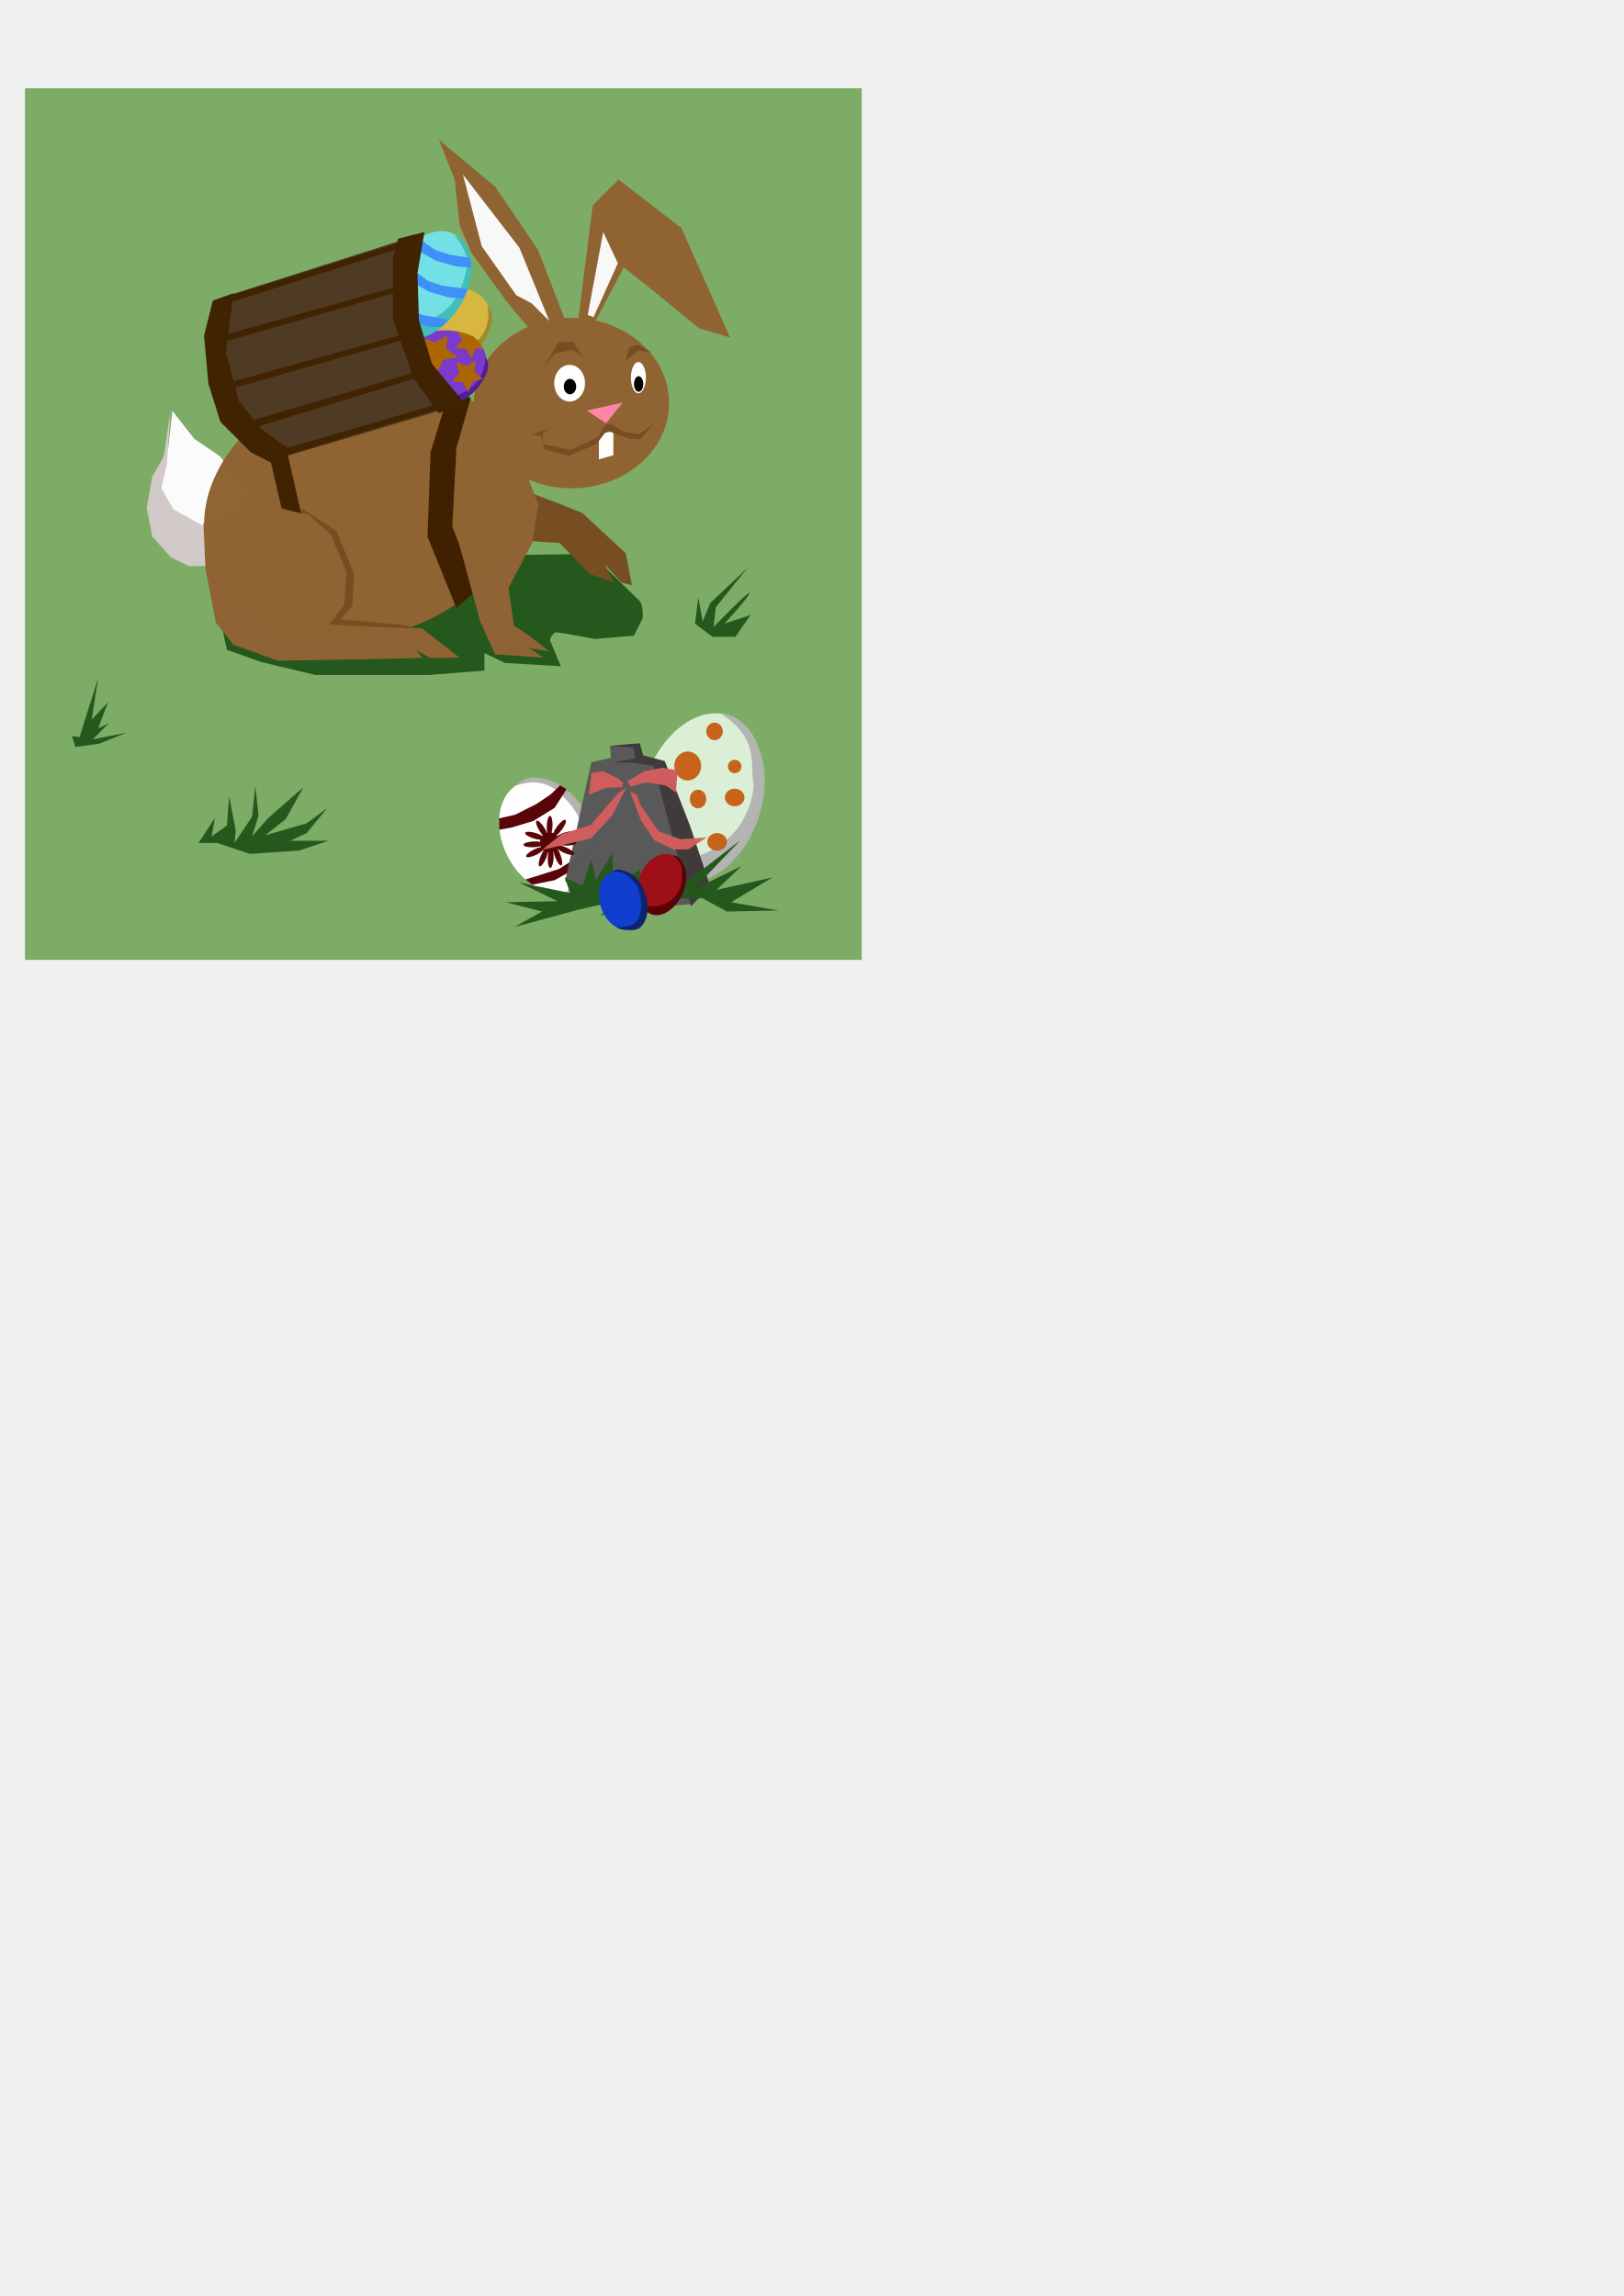
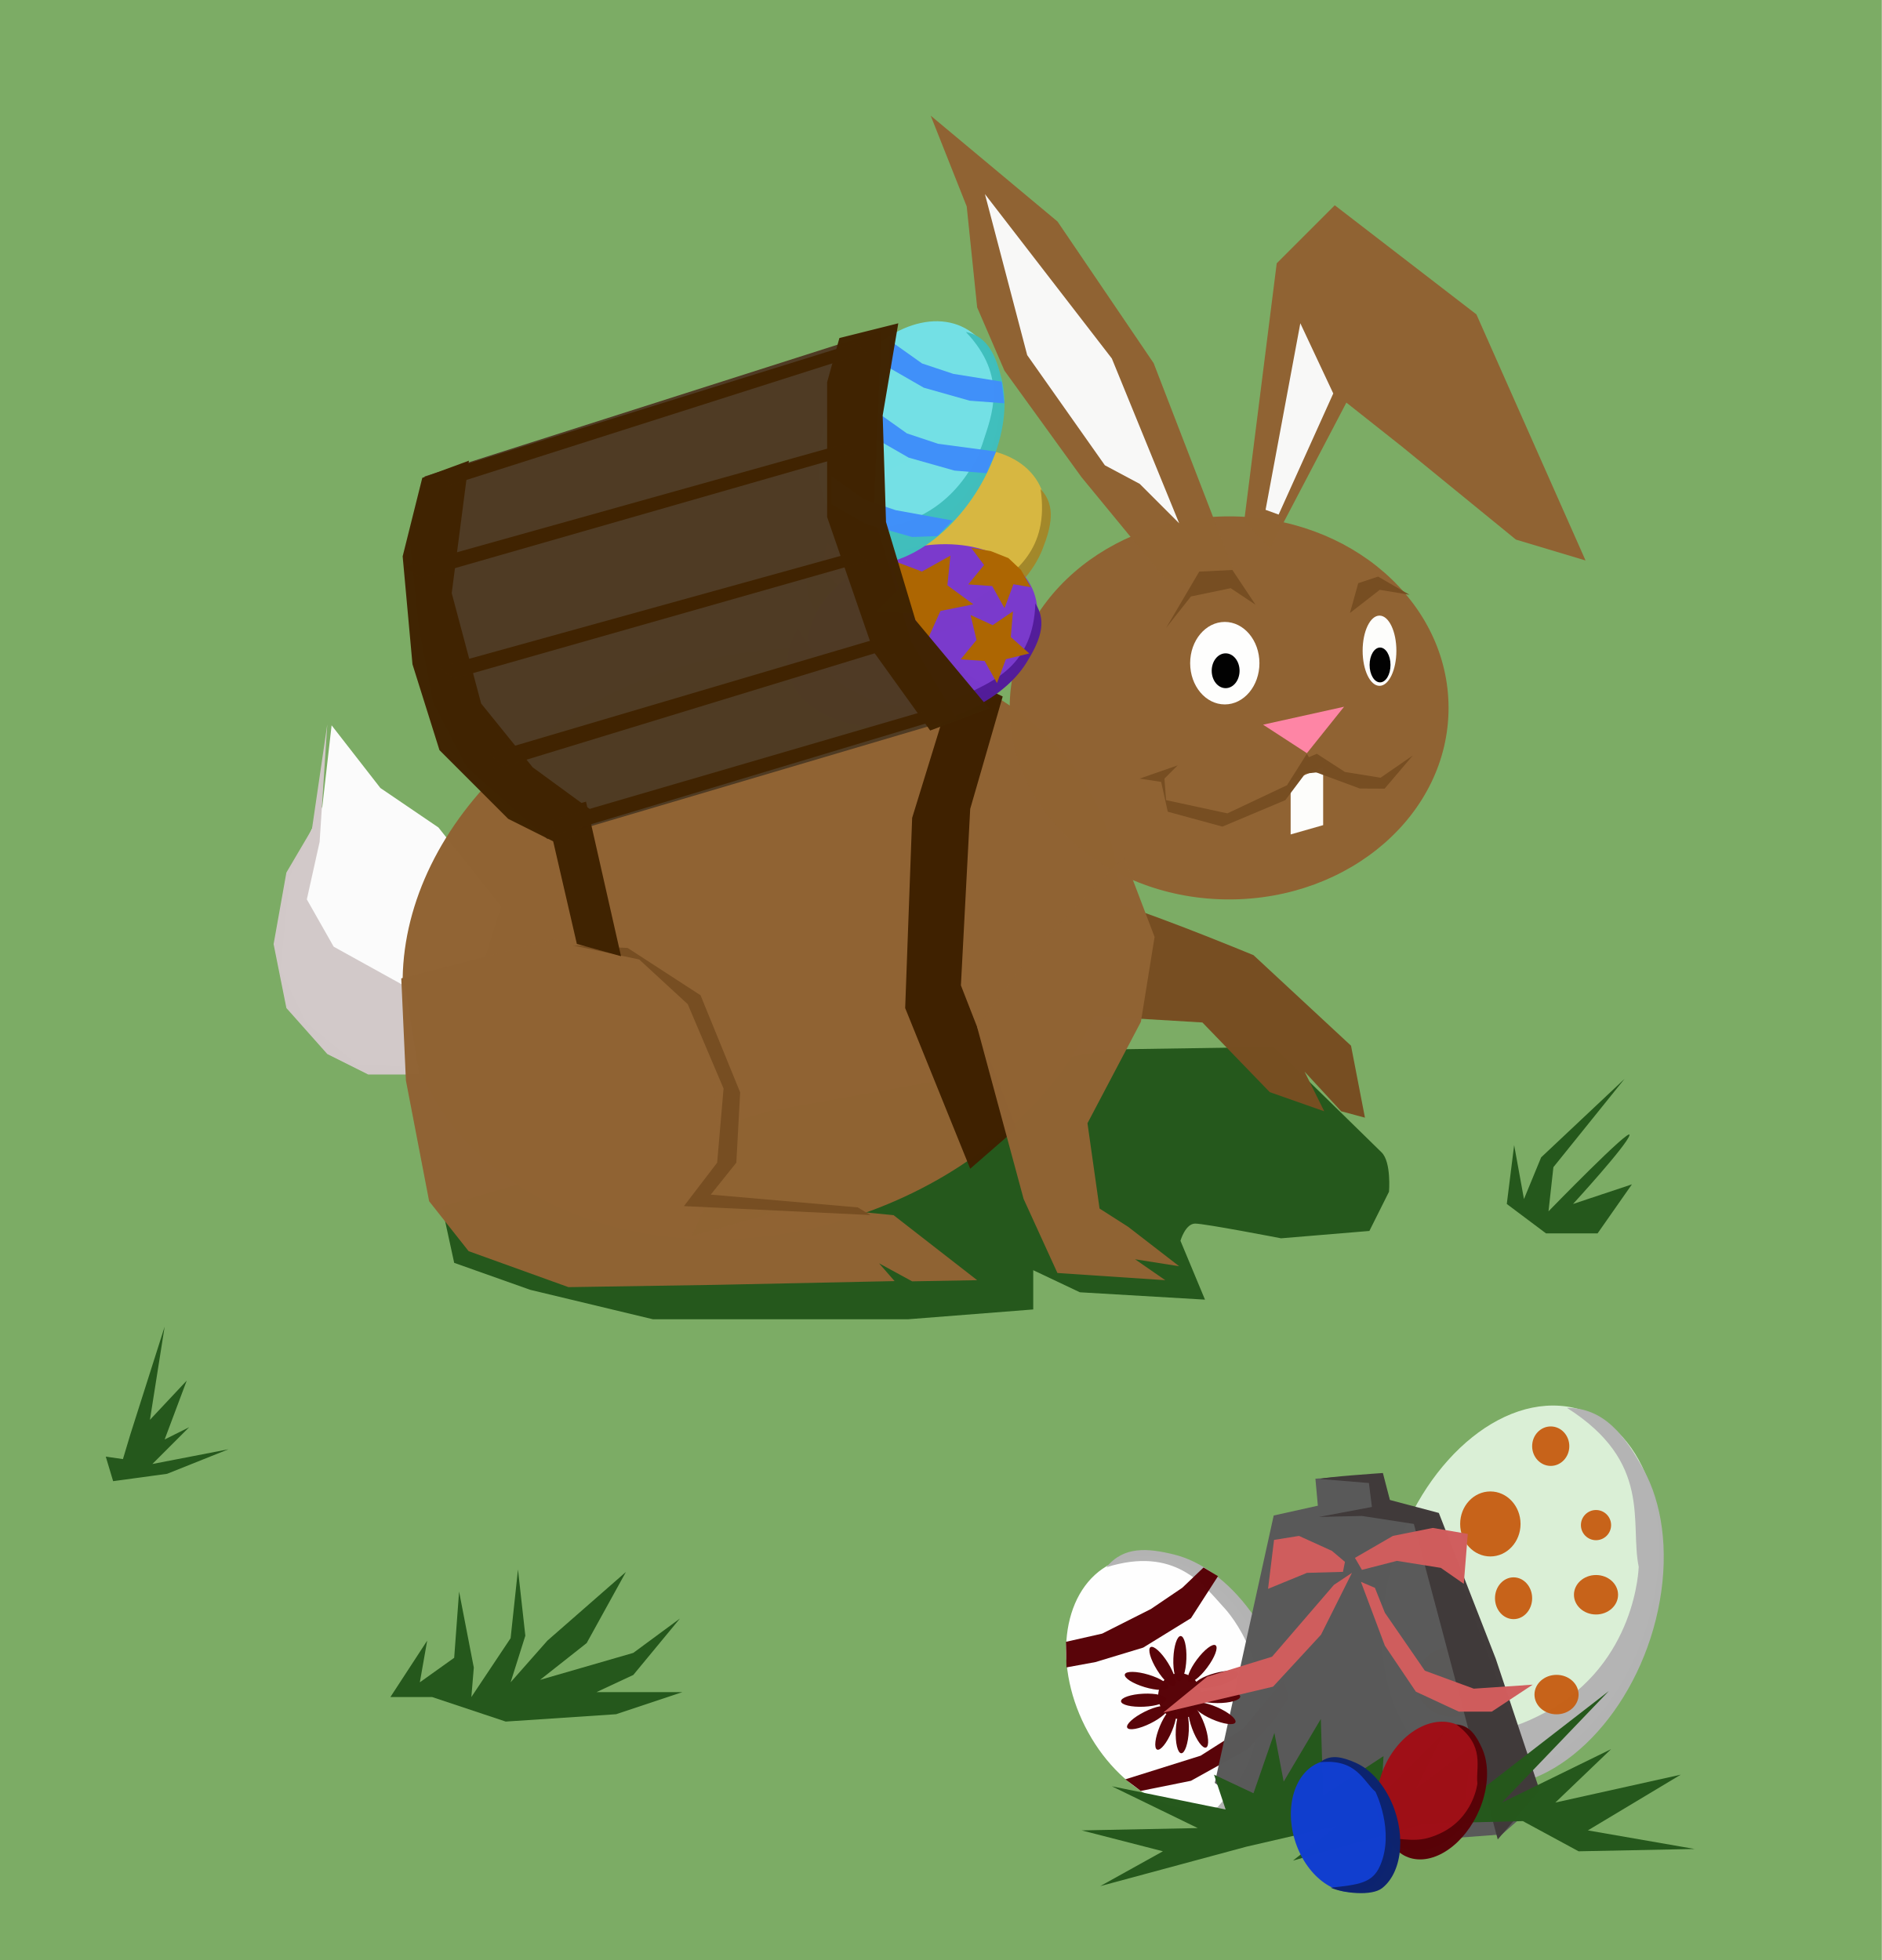
- <svg xmlns="http://www.w3.org/2000/svg" width="210mm" height="297mm" viewBox="0 0 744.094 1052.362" id="svg2" version="1.1">
+ <svg xmlns="http://www.w3.org/2000/svg" width="108.223mm" height="112.746mm" viewBox="0 0 383.467 399.493" id="svg2" version="1.1">
  <defs id="defs4" />
-   <g id="layer1">
+   <g id="layer1" transform="translate(-11.44679,-40.46605)">
    <rect style="opacity:0.99;fill:#7bab64;fill-opacity:1;fill-rule:nonzero;stroke:none;stroke-width:0.1;stroke-linecap:butt;stroke-miterlimit:4;stroke-dasharray:none;stroke-dashoffset:0;stroke-opacity:1" id="rect8068" width="383.467" height="399.493" x="11.447" y="40.466" />
    <ellipse style="opacity:0.99;fill:#d8b741;fill-opacity:1;fill-rule:nonzero;stroke:none;stroke-width:0.1;stroke-linecap:butt;stroke-miterlimit:4;stroke-dasharray:none;stroke-dashoffset:0;stroke-opacity:1" id="path8151-2-7" cx="217.021" cy="-145.518" rx="16.72" ry="23.859" transform="matrix(0.3117151,0.9501756,-0.9228579,0.3851407,0,0)" />
    <path style="opacity:0.99;fill:#24581b;fill-opacity:1;fill-rule:nonzero;stroke:none;stroke-width:0.1;stroke-linecap:butt;stroke-miterlimit:4;stroke-dasharray:none;stroke-dashoffset:0;stroke-opacity:1" d="m 101.5,286.362 2.5,11.5 15.5,5.5 25,6 52,0 25.5,-2 0,-8 9.5,4.5 25.5,1.5 -5,-12 c 0,0 1,-3.5 3,-3.5 2,0 17.5,3 17.5,3 l 18,-1.5 4,-8 c 0,0 0.5,-6 -1.5,-8 -2,-2 -22,-21.5 -22,-21.5 l -33,0.5 -69.5,12.5 z" id="path8196" />
    <path style="opacity:0.99;fill:#fcfcfc;fill-opacity:1;fill-rule:nonzero;stroke:none;stroke-width:0.1;stroke-linecap:butt;stroke-miterlimit:4;stroke-dasharray:none;stroke-dashoffset:0;stroke-opacity:1" d="m 77.131,204.863 -6.625,14.196 -1.893,18.928 5.205,10.884 10.41,8.518 18.928,0.946 10.41,-33.124 -12.776,-16.089 -11.83,-8.044 -9.937,-12.776 z" id="path8080" />
    <path style="opacity:0.99;fill:#774e21;fill-opacity:1;fill-rule:nonzero;stroke:none;stroke-width:0.1;stroke-linecap:butt;stroke-miterlimit:4;stroke-dasharray:none;stroke-dashoffset:0;stroke-opacity:1" d="m 236.599,224.264 c 2.839,-0.473 30.285,10.884 30.285,10.884 l 19.874,18.455 2.839,14.669 -4.85,-1.301 -7.455,-8.074 4.006,8.076 -11.102,-3.906 -13.723,-14.196 -23.66,-1.42 z" id="path8074" />
    <ellipse style="opacity:0.99;fill:#906332;fill-opacity:1;fill-rule:nonzero;stroke:none;stroke-width:0.1;stroke-linecap:butt;stroke-miterlimit:4;stroke-dasharray:none;stroke-dashoffset:0;stroke-opacity:1" id="path8070" cx="56.406" cy="277.986" rx="74.102" ry="58.951" transform="matrix(0.9301643,-0.3671437,0.4104481,0.911884,0,0)" />
    <ellipse style="opacity:0.99;fill:#906332;fill-opacity:1;fill-rule:nonzero;stroke:none;stroke-width:0.1;stroke-linecap:butt;stroke-miterlimit:4;stroke-dasharray:none;stroke-dashoffset:0;stroke-opacity:1" id="path8072" cx="261.916" cy="184.752" rx="44.717" ry="39.039" />
    <path style="opacity:0.99;fill:#a28829;fill-opacity:1;fill-rule:nonzero;stroke:none;stroke-width:0.1;stroke-linecap:butt;stroke-miterlimit:4;stroke-dasharray:none;stroke-dashoffset:0;stroke-opacity:1" d="m 212.032,165.33 c -5.965,3.659 -12.67,5.607 -18.688,5.801 -6.018,0.193 -11.349,-1.369 -14.568,-4.733 -3.218,-3.364 -3.714,-7.892 -1.914,-12.494 5.477,6.407 7.586,8.853 14.051,10.849 12.768,3.941 22.709,-4.285 22.709,-4.285 4.245,-3.247 11.779,-7.841 9.865,-20.335 3.218,3.364 2.206,7.659 0.405,12.261 -1.8,4.602 -5.896,9.278 -11.861,12.936 z" id="path8117-6-5-0-5" />
    <path style="opacity:0.99;fill:#906332;fill-opacity:1;fill-rule:nonzero;stroke:none;stroke-width:0.1;stroke-linecap:butt;stroke-miterlimit:4;stroke-dasharray:none;stroke-dashoffset:0;stroke-opacity:1" d="m 264.991,162.275 -18.455,-47.793 -19.59,-28.867 -25.841,-21.574 7.339,18.5 2.129,20.584 5.555,12.876 15.713,21.732 17.061,20.756 z" id="path8076" />
    <path style="opacity:0.99;fill:#906332;fill-opacity:1;fill-rule:nonzero;stroke:none;stroke-width:0.1;stroke-linecap:butt;stroke-miterlimit:4;stroke-dasharray:none;stroke-dashoffset:0;stroke-opacity:1" d="m 264.991,146.66 6.625,-52.525 11.83,-11.83 28.865,22.24 22.24,50.159 -14.196,-4.259 -23.187,-18.928 -11.357,-8.991 -15.616,29.812 z" id="path8078" />
    <path style="opacity:0.99;fill:#ff85a6;fill-opacity:1;fill-rule:nonzero;stroke:none;stroke-width:0.1;stroke-linecap:butt;stroke-miterlimit:4;stroke-dasharray:none;stroke-dashoffset:0;stroke-opacity:1" d="m 285.339,184.516 -7.571,9.464 -8.93,-5.809 z" id="path8082" />
    <ellipse style="opacity:0.99;fill:#ffffff;fill-opacity:1;fill-rule:nonzero;stroke:none;stroke-width:0.1;stroke-linecap:butt;stroke-miterlimit:4;stroke-dasharray:none;stroke-dashoffset:0;stroke-opacity:1" id="path8084" ry="8.407" rx="7.058" cy="175.636" cx="261.035" />
    <ellipse style="opacity:0.99;fill:#fefefd;fill-opacity:1;fill-rule:nonzero;stroke:none;stroke-width:0.1;stroke-linecap:butt;stroke-miterlimit:4;stroke-dasharray:none;stroke-dashoffset:0;stroke-opacity:1" id="path8086" cx="292.563" cy="173.099" rx="3.438" ry="7.158" />
    <path style="opacity:0.99;fill:#fefefd;fill-opacity:1;fill-rule:nonzero;stroke:none;stroke-width:0.1;stroke-linecap:butt;stroke-miterlimit:4;stroke-dasharray:none;stroke-dashoffset:0;stroke-opacity:1" d="m 274.455,199.658 6.625,-2.839 0,11.83 -6.625,1.893 z" id="path8088" />
    <path style="opacity:0.99;fill:#3e2000;fill-opacity:1;fill-rule:nonzero;stroke:none;stroke-width:0.1;stroke-linecap:butt;stroke-miterlimit:4;stroke-dasharray:none;stroke-dashoffset:0;stroke-opacity:1" d="m 215.779,182.427 -6.625,22.907 -1.893,35.976 11.357,29.125 -9.464,8.247 -13.25,-32.745 1.42,-38.77 9.464,-30.696 7.098,5.04 z" id="path8090" />
    <ellipse style="opacity:0.99;fill:#000000;fill-opacity:1;fill-rule:nonzero;stroke:none;stroke-width:0.1;stroke-linecap:butt;stroke-miterlimit:4;stroke-dasharray:none;stroke-dashoffset:0;stroke-opacity:1" id="path8092" cx="261.206" cy="177.181" rx="2.839" ry="3.549" />
    <ellipse style="opacity:0.99;fill:#000000;fill-opacity:1;fill-rule:nonzero;stroke:none;stroke-width:0.1;stroke-linecap:butt;stroke-miterlimit:4;stroke-dasharray:none;stroke-dashoffset:0;stroke-opacity:1" id="path8092-3" cx="292.673" cy="175.998" rx="2.129" ry="3.549" />
    <ellipse style="opacity:0.99;fill:#7a39cd;fill-opacity:1;fill-rule:nonzero;stroke:none;stroke-width:0.1;stroke-linecap:butt;stroke-miterlimit:4;stroke-dasharray:none;stroke-dashoffset:0;stroke-opacity:1" id="path8151-2-2" cx="207.46" cy="-175.773" rx="16.72" ry="23.859" transform="matrix(0.1328562,0.9911353,-0.9776934,0.210037,0,0)" />
    <ellipse style="opacity:0.99;fill:#73e1e6;fill-opacity:1;fill-rule:nonzero;stroke:none;stroke-width:0.1;stroke-linecap:butt;stroke-miterlimit:4;stroke-dasharray:none;stroke-dashoffset:0;stroke-opacity:1" id="path8151-2" cx="235.702" cy="-15.766" rx="16.72" ry="23.859" transform="matrix(0.7989649,0.6013776,-0.5369871,0.8435904,0,0)" />
    <path style="opacity:0.99;fill:#f9f9f9;fill-opacity:1;fill-rule:nonzero;stroke:none;stroke-width:0.1;stroke-linecap:butt;stroke-miterlimit:4;stroke-dasharray:none;stroke-dashoffset:0;stroke-opacity:1" d="m 251.742,147.133 -13.723,-33.597 -25.861,-33.506 8.611,32.818 15.83,22.455 7.098,3.786 z" id="path8109" />
    <path style="opacity:0.99;fill:#d2c9c9;fill-opacity:1;fill-rule:nonzero;stroke:none;stroke-width:0.1;stroke-linecap:butt;stroke-miterlimit:4;stroke-dasharray:none;stroke-dashoffset:0;stroke-opacity:1" d="m 94.032,241.498 -14.587,-8.075 -5.47,-9.638 2.605,-11.721 1.563,-23.964 -3.126,21.359 -5.21,8.856 -2.605,14.587 2.605,13.024 8.335,9.377 8.335,4.168 10.419,0 z" id="path8169" />
    <path style="opacity:0.99;fill:#906333;fill-opacity:1;fill-rule:nonzero;stroke:none;stroke-width:0.1;stroke-linecap:butt;stroke-miterlimit:4;stroke-dasharray:none;stroke-dashoffset:0;stroke-opacity:1" d="m 124.451,231.835 20.348,5.678 10.884,15.616 3.312,24.606 -6.625,14.669 21.767,-6.152 19.401,1.893 17.035,13.25 -13.25,0.237 -6.738,-3.671 3.16,3.623 -36.172,0.758 -30.285,0.473 -20.348,-7.335 -8.044,-10.174 -4.732,-24.606 -0.946,-20.821 z" id="path8111" />
    <path style="opacity:0.99;fill:#906333;fill-opacity:1;fill-rule:nonzero;stroke:none;stroke-width:0.1;stroke-linecap:butt;stroke-miterlimit:4;stroke-dasharray:none;stroke-dashoffset:0;stroke-opacity:1" d="m 210.573,249.817 9.464,35.017 6.89,15.095 21.976,1.467 -6.152,-4.259 8.991,1.42 -10.41,-8.044 -5.817,-3.716 -2.462,-17.391 10.886,-20.668 2.79,-17.303 -6.21,-16.303 -17.642,18.125 z" id="path8113" />
    <ellipse style="opacity:0.99;fill:#dbf0d7;fill-opacity:1;fill-rule:nonzero;stroke:none;stroke-width:0.1;stroke-linecap:butt;stroke-miterlimit:4;stroke-dasharray:none;stroke-dashoffset:0;stroke-opacity:1" id="path8117" cx="385.143" cy="370.348" rx="27.446" ry="38.431" transform="matrix(1,0,-0.1723803,0.9850305,0,0)" />
    <ellipse style="opacity:0.99;fill:#c76218;fill-opacity:1;fill-rule:nonzero;stroke:none;stroke-width:0.1;stroke-linecap:butt;stroke-miterlimit:4;stroke-dasharray:none;stroke-dashoffset:0;stroke-opacity:1" id="path8119" cx="307.343" cy="383.259" rx="7.335" ry="7.098" />
    <ellipse style="opacity:0.99;fill:#c76218;fill-opacity:1;fill-rule:nonzero;stroke:none;stroke-width:0.1;stroke-linecap:butt;stroke-miterlimit:4;stroke-dasharray:none;stroke-dashoffset:0;stroke-opacity:1" id="path8121" cx="327.454" cy="335.229" rx="3.786" ry="4.022" />
    <ellipse style="opacity:0.99;fill:#c76218;fill-opacity:1;fill-rule:nonzero;stroke:none;stroke-width:0.1;stroke-linecap:butt;stroke-miterlimit:4;stroke-dasharray:none;stroke-dashoffset:0;stroke-opacity:1" id="path8123" cx="315.15" cy="351.082" rx="6.152" ry="6.625" />
    <ellipse style="opacity:0.99;fill:#c76218;fill-opacity:1;fill-rule:nonzero;stroke:none;stroke-width:0.1;stroke-linecap:butt;stroke-miterlimit:4;stroke-dasharray:none;stroke-dashoffset:0;stroke-opacity:1" id="path8125" cx="303.794" cy="360.546" rx="1.893" ry="2.366" />
    <ellipse style="opacity:0.99;fill:#c76218;fill-opacity:1;fill-rule:nonzero;stroke:none;stroke-width:0.1;stroke-linecap:butt;stroke-miterlimit:4;stroke-dasharray:none;stroke-dashoffset:0;stroke-opacity:1" id="path8127" cx="319.882" cy="366.224" rx="3.786" ry="4.259" />
    <circle style="opacity:0.99;fill:#c76218;fill-opacity:1;fill-rule:nonzero;stroke:none;stroke-width:0.1;stroke-linecap:butt;stroke-miterlimit:4;stroke-dasharray:none;stroke-dashoffset:0;stroke-opacity:1" id="path8129" cx="336.681" cy="351.318" r="3.076" />
    <path style="opacity:0.99;fill:#b3b3b3;fill-opacity:1;fill-rule:nonzero;stroke:none;stroke-width:0.1;stroke-linecap:butt;stroke-miterlimit:4;stroke-dasharray:none;stroke-dashoffset:0;stroke-opacity:1" d="m 349.694,366.697 c -1.829,10.454 -6.558,19.918 -12.723,26.768 -6.166,6.851 -13.768,11.088 -21.347,11.088 -7.579,0 -13.699,-4.237 -17.467,-11.088 13.741,0.721 19.006,0.977 28.35,-4.055 18.455,-9.937 18.875,-29.607 18.875,-29.607 -1.841,-9.031 2.851,-21.294 -14.616,-32.382 7.579,0 11.806,5.657 15.574,12.507 3.768,6.851 5.184,16.315 3.354,26.768 z" id="path8117-6" />
    <ellipse style="opacity:0.99;fill:#c76218;fill-opacity:1;fill-rule:nonzero;stroke:none;stroke-width:0.1;stroke-linecap:butt;stroke-miterlimit:4;stroke-dasharray:none;stroke-dashoffset:0;stroke-opacity:1" id="path8131" cx="336.681" cy="365.514" rx="4.495" ry="4.022" />
    <ellipse style="opacity:0.99;fill:#c76218;fill-opacity:1;fill-rule:nonzero;stroke:none;stroke-width:0.1;stroke-linecap:butt;stroke-miterlimit:4;stroke-dasharray:none;stroke-dashoffset:0;stroke-opacity:1" id="path8133" cx="328.637" cy="385.862" rx="4.495" ry="4.022" />
    <ellipse style="opacity:0.99;fill:#ffffff;fill-opacity:1;fill-rule:nonzero;stroke:none;stroke-width:0.1;stroke-linecap:butt;stroke-miterlimit:4;stroke-dasharray:none;stroke-dashoffset:0;stroke-opacity:1" id="path8151" cx="50.431" cy="455.048" rx="19.638" ry="27.209" transform="matrix(0.8927025,-0.4506466,0.4506466,0.8927025,0,0)" />
    <path style="opacity:0.99;fill:#b3b3b3;fill-opacity:1;fill-rule:nonzero;stroke:none;stroke-width:0.1;stroke-linecap:butt;stroke-miterlimit:4;stroke-dasharray:none;stroke-dashoffset:0;stroke-opacity:1" d="m 266.389,369.038 c 4.644,6.38 7.417,13.922 8.146,20.959 0.729,7.037 -0.587,13.568 -4.119,17.926 -3.532,4.358 -8.613,5.718 -13.972,4.393 6.783,-7.534 9.372,-10.431 11.082,-18.368 3.376,-15.677 -6.772,-25.943 -6.772,-25.943 -4.033,-4.429 -9.869,-12.492 -23.841,-8.099 3.532,-4.358 8.477,-3.906 13.836,-2.581 5.359,1.325 10.995,5.334 15.64,11.714 z" id="path8117-6-5" />
    <path style="opacity:0.99;fill:#580207;fill-opacity:1;fill-rule:nonzero;stroke:none;stroke-width:0.1;stroke-linecap:butt;stroke-miterlimit:4;stroke-dasharray:none;stroke-dashoffset:0;stroke-opacity:1" d="m 273.027,382.875 1.082,3.541 -3.049,4.721 -5.409,5.901 -11.507,6.393 -10.229,2.065 -3.147,-2.36 15.343,-4.819 8.655,-5.508 z" id="path8289" />
    <path style="opacity:0.99;fill:#595959;fill-opacity:1;fill-rule:nonzero;stroke:none;stroke-width:0.1;stroke-linecap:butt;stroke-miterlimit:4;stroke-dasharray:none;stroke-dashoffset:0;stroke-opacity:1" d="m 304,348.862 -9,-1.5 -2.018,-6.5 -13.482,1 0.5,5.5 -9,2 -12,54.5 14.5,10.5 17.5,2 26.5,-2 8,-7 z" id="path8522" />
    <path style="opacity:0.99;fill:#3f3939;fill-opacity:1;fill-rule:nonzero;stroke:none;stroke-width:0.1;stroke-linecap:butt;stroke-miterlimit:4;stroke-dasharray:none;stroke-dashoffset:0;stroke-opacity:1" d="m 280.433,341.92 c 0.814,-0.407 12.821,-1.221 12.821,-1.221 l 1.425,5.495 9.972,2.646 11.6,29.712 8.954,26.863 -8.547,9.972 -17.095,-64.308 -10.582,-1.628 -8.751,0.203 10.786,-2.035 -0.611,-4.884 z" id="path8524" />
    <path style="opacity:0.99;fill:#24581b;fill-opacity:1;fill-rule:nonzero;stroke:none;stroke-width:0.1;stroke-linecap:butt;stroke-miterlimit:4;stroke-dasharray:none;stroke-dashoffset:0;stroke-opacity:1" d="m 309.945,407.865 29.338,-22.714 -21.767,22.714 22.24,-10.884 -11.357,10.884 25.553,-5.678 -18.928,11.357 21.767,3.786 -23.66,0.473 -11.357,-6.152 -19.874,0.473 -26.972,7.571 8.991,-7.098 -18.455,4.259 -29.812,8.044 12.776,-7.098 -16.562,-4.259 23.66,-0.473 -17.508,-8.518 23.187,4.732 -2.366,-7.098 8.044,3.786 4.259,-12.303 1.893,9.937 7.571,-12.776 0.473,15.616 12.303,-8.044 -0.473,8.044 12.776,-12.776 -5.678,11.357 11.357,-8.518 z" id="path8153" />
    <path style="opacity:0.99;fill:#531c9a;fill-opacity:1;fill-rule:nonzero;stroke:none;stroke-width:0.1;stroke-linecap:butt;stroke-miterlimit:4;stroke-dasharray:none;stroke-dashoffset:0;stroke-opacity:1" d="m 206.564,186.138 c -6.533,2.507 -13.481,3.198 -19.433,2.288 -5.952,-0.91 -10.908,-3.42 -13.458,-7.315 -2.549,-3.895 -2.209,-8.438 0.401,-12.633 4.214,7.299 5.84,10.09 11.832,13.233 11.833,6.208 23.11,-0.063 23.11,-0.063 4.767,-2.417 13.013,-5.557 13.415,-18.19 2.549,3.895 0.769,7.933 -1.842,12.128 -2.611,4.196 -7.492,8.044 -14.025,10.551 z" id="path8117-6-5-0-3" />
    <path style="opacity:0.99;fill:#3fbebc;fill-opacity:1;fill-rule:nonzero;stroke:none;stroke-width:0.1;stroke-linecap:butt;stroke-miterlimit:4;stroke-dasharray:none;stroke-dashoffset:0;stroke-opacity:1" d="m 213.28,135.349 c -2.803,6.412 -7.19,11.844 -12.017,15.443 -4.827,3.599 -10.095,5.365 -14.658,4.445 -4.563,-0.92 -7.559,-4.352 -8.713,-9.157 8.156,2.125 11.285,2.927 17.73,0.868 12.729,-4.066 16.183,-16.498 16.183,-16.498 1.626,-5.091 5.182,-13.167 -3.531,-22.324 4.563,0.92 6.188,5.023 7.342,9.828 1.154,4.805 0.466,10.983 -2.336,17.395 z" id="path8117-6-5-0" />
    <path style="opacity:0.99;fill:#3f8ff9;fill-opacity:1;fill-rule:nonzero;stroke:none;stroke-width:0.1;stroke-linecap:butt;stroke-miterlimit:4;stroke-dasharray:none;stroke-dashoffset:0;stroke-opacity:1" d="m 192.643,109.786 6.704,4.763 6.351,2.117 9.879,1.588 0.529,4.41 -7.057,-0.529 -9.35,-2.646 -7.057,-4.058 z" id="path8585" />
    <path style="opacity:0.99;fill:#3f8ff9;fill-opacity:1;fill-rule:nonzero;stroke:none;stroke-width:0.1;stroke-linecap:butt;stroke-miterlimit:4;stroke-dasharray:none;stroke-dashoffset:0;stroke-opacity:1" d="m 189.547,124.036 6.704,4.763 6.351,2.117 11.82,1.588 -1.941,4.41 -6.527,-0.529 -9.35,-2.646 -7.057,-4.058 z" id="path8585-2" />
    <path style="opacity:0.99;fill:#4f3a23;fill-opacity:1;fill-rule:nonzero;stroke:none;stroke-width:0.1;stroke-linecap:butt;stroke-miterlimit:4;stroke-dasharray:none;stroke-dashoffset:0;stroke-opacity:1" d="m 191.092,107.857 -1.602,37.227 7.611,26.159 9.213,15.595 -83.322,24.65 -8.212,-7.294 -8.212,-7.294 -6.906,-13.248 -2.906,-15.248 -1.877,-17.918 3.123,-12.918 z" id="path8155" />
    <path style="opacity:0.99;fill:#774e22;fill-opacity:1;fill-rule:nonzero;stroke:none;stroke-width:0.1;stroke-linecap:butt;stroke-miterlimit:4;stroke-dasharray:none;stroke-dashoffset:0;stroke-opacity:1" d="m 277.762,194.101 -4.05,6.412 -12.15,5.737 -12.487,-2.7 -0.338,-4.388 2.7,-2.7 -7.762,2.7 4.388,0.675 1.35,6.075 11.137,3.038 12.825,-5.4 4.05,-5.4 2.548,-0.281 z" id="path8157" />
    <path style="opacity:0.99;fill:#774e22;fill-opacity:1;fill-rule:nonzero;stroke:none;stroke-width:0.1;stroke-linecap:butt;stroke-miterlimit:4;stroke-dasharray:none;stroke-dashoffset:0;stroke-opacity:1" d="m 277.425,195.113 2.011,2.7 9.127,3.375 5.039,0.024 5.761,-6.774 -6.584,4.544 -7.254,-1.169 -5.737,-3.712 z" id="path8159" />
    <path style="opacity:0.99;fill:#774e22;fill-opacity:1;fill-rule:nonzero;stroke:none;stroke-width:0.1;stroke-linecap:butt;stroke-miterlimit:4;stroke-dasharray:none;stroke-dashoffset:0;stroke-opacity:1" d="m 267.3,163.726 -5.062,-3.375 -8.1,1.687 -5.062,6.412 6.75,-11.475 6.75,-0.338 z" id="path8161" />
    <path style="opacity:0.99;fill:#774e22;fill-opacity:1;fill-rule:nonzero;stroke:none;stroke-width:0.1;stroke-linecap:butt;stroke-miterlimit:4;stroke-dasharray:none;stroke-dashoffset:0;stroke-opacity:1" d="m 286.537,165.413 6.075,-4.725 6.075,1.012 -6.412,-3.712 -4.05,1.35 z" id="path8163" />
    <path style="opacity:0.99;fill:#f9f9f9;fill-opacity:1;fill-rule:nonzero;stroke:none;stroke-width:0.1;stroke-linecap:butt;stroke-miterlimit:4;stroke-dasharray:none;stroke-dashoffset:0;stroke-opacity:1" d="m 269.345,144.38 7.082,-38.026 6.712,14.31 -11.132,24.684 z" id="path8165" />
    <path style="opacity:0.99;fill:#774e22;fill-opacity:1;fill-rule:nonzero;stroke:none;stroke-width:0.1;stroke-linecap:butt;stroke-miterlimit:4;stroke-dasharray:none;stroke-dashoffset:0;stroke-opacity:1" d="m 128.155,233.163 13.545,2.865 9.898,9.117 7.293,17.191 -1.302,15.108 -6.772,8.856 38.03,1.823 -2.605,-1.563 -29.955,-2.605 5.21,-6.512 0.781,-14.326 -8.075,-19.796 -14.847,-9.638 z" id="path8167" />
    <path style="opacity:0.99;fill:#24581b;fill-opacity:1;fill-rule:nonzero;stroke:none;stroke-width:0.1;stroke-linecap:butt;stroke-miterlimit:4;stroke-dasharray:none;stroke-dashoffset:0;stroke-opacity:1" d="m 318.5,285.862 1.5,-12 2,11 3.5,-8.5 17,-16 -14.5,18 -1,9 c 0,0 17,-17.5 16.5,-15.5 -0.5,2 -11.5,14 -11.5,14 l 12,-4 -7,10 -10.5,0 z" id="path8190" />
    <path style="opacity:0.99;fill:#24581b;fill-opacity:1;fill-rule:nonzero;stroke:none;stroke-width:0.1;stroke-linecap:butt;stroke-miterlimit:4;stroke-dasharray:none;stroke-dashoffset:0;stroke-opacity:1" d="m 38,332.862 7,-22 -3,19 7.5,-8 -4.5,12 5,-2.5 -7.5,7.5 15.5,-3 -12.5,5 -11,1.5 -1.5,-5 3.5,0.5 z" id="path8192" />
    <path style="opacity:0.99;fill:#24581b;fill-opacity:1;fill-rule:nonzero;stroke:none;stroke-width:0.1;stroke-linecap:butt;stroke-miterlimit:4;stroke-dasharray:none;stroke-dashoffset:0;stroke-opacity:1" d="m 91,386.362 7.5,-11.5 -1.5,8.5 7,-5 1,-13.5 3,15.5 -0.5,6 8,-12 1.5,-14 1.5,13.5 -3,9.5 7.5,-8.5 16,-14 -8,14.5 -9.5,7.5 19,-5.5 9.5,-7 -9.5,11.5 -7.5,3.5 17.5,0 -13.5,4.5 -22.5,1.5 -15,-5 z" id="path8194" />
    <path style="opacity:0.99;fill:#402201;fill-opacity:1;fill-rule:nonzero;stroke:none;stroke-width:0.1;stroke-linecap:butt;stroke-miterlimit:4;stroke-dasharray:none;stroke-dashoffset:0;stroke-opacity:1" d="m 130.866,203.862 7.134,31.5 -9,-2.5 -6,-26 c 3,-1 -4.786,0.413 7.866,-3 z" id="path8198" />
    <path style="opacity:0.99;fill:#402301;fill-opacity:1;fill-rule:nonzero;stroke:none;stroke-width:0.1;stroke-linecap:butt;stroke-miterlimit:4;stroke-dasharray:none;stroke-dashoffset:0;stroke-opacity:1" d="m 107,134.362 -9.5,3.5 -4,16 2,22 5.5,17.5 14,14 11,5.5 7,-6.5 -13,-9.5 -10.5,-13 -6,-22.5 z" id="path8200" />
    <path style="opacity:0.99;fill:#ad6700;fill-opacity:1;fill-rule:nonzero;stroke:none;stroke-width:0.1;stroke-linecap:butt;stroke-miterlimit:4;stroke-dasharray:none;stroke-dashoffset:0;stroke-opacity:1" id="path8552-9" d="m 202.576,173.8 -3.76,-6.297 -7.319,-0.473 4.827,-5.522 -1.812,-7.107 6.743,2.884 6.199,-3.92 -0.659,7.305 5.644,4.684 -7.151,1.63 z" transform="matrix(0.66734,0,0,0.7153577,79.42264,55.36902)" />
    <path style="opacity:0.99;fill:#ad6700;fill-opacity:1;fill-rule:nonzero;stroke:none;stroke-width:0.1;stroke-linecap:butt;stroke-miterlimit:4;stroke-dasharray:none;stroke-dashoffset:0;stroke-opacity:1" id="path8552" d="m 202.576,173.8 -3.76,-6.297 -7.319,-0.473 4.827,-5.522 -1.812,-7.107 6.743,2.884 6.199,-3.92 -0.659,7.305 5.644,4.684 -7.151,1.63 z" transform="matrix(0.9369123,0,0,0.8275899,10.75603,26.79462)" />
    <path style="opacity:0.99;fill:#3f8ff9;fill-opacity:1;fill-rule:nonzero;stroke:none;stroke-width:0.1;stroke-linecap:butt;stroke-miterlimit:4;stroke-dasharray:none;stroke-dashoffset:0;stroke-opacity:1" d="m 180.912,137.571 6.704,4.763 6.351,2.117 11.643,2.117 -3.175,3.175 -5.116,0.176 -9.35,-2.646 -7.057,-4.058 z" id="path8585-2-8" />
    <path style="opacity:0.99;fill:#402301;fill-opacity:1;fill-rule:nonzero;stroke:none;stroke-width:0.1;stroke-linecap:butt;stroke-miterlimit:4;stroke-dasharray:none;stroke-dashoffset:0;stroke-opacity:1" d="m 213,184.862 -12,4.5 -11.5,-16 -9.5,-27.5 0,-27.5 2.5,-9 12,-3 -3.181,18.782 0.681,21.718 6,20 z" id="path8202" />
    <path style="opacity:0.99;fill:#402301;fill-opacity:1;fill-rule:nonzero;stroke:none;stroke-width:0.1;stroke-linecap:butt;stroke-miterlimit:4;stroke-dasharray:none;stroke-dashoffset:0;stroke-opacity:1" d="M 123.639,210.95 202,187.362 l -2,-2 -77.361,22.588 3,2.5 z" id="path8204" />
    <path id="path8215" d="M 112.032,197.362 191.5,173.071 189.436,170.862 111,194.05 l 3.096,2.76 z" style="opacity:0.99;fill:#402301;fill-opacity:1;fill-rule:nonzero;stroke:none;stroke-width:0.1;stroke-linecap:butt;stroke-miterlimit:4;stroke-dasharray:none;stroke-dashoffset:0;stroke-opacity:1" />
    <path style="opacity:0.99;fill:#402301;fill-opacity:1;fill-rule:nonzero;stroke:none;stroke-width:0.1;stroke-linecap:butt;stroke-miterlimit:4;stroke-dasharray:none;stroke-dashoffset:0;stroke-opacity:1" d="M 95.122,158.862 186,132.779 183.756,130.862 94,155.987 l 3.365,2.396 z" id="path8217" />
    <path id="path8219" d="M 101.577,139.862 188,112.321 185.846,110.362 100.5,136.925 l 3.231,2.448 z" style="opacity:0.99;fill:#402301;fill-opacity:1;fill-rule:nonzero;stroke:none;stroke-width:0.1;stroke-linecap:butt;stroke-miterlimit:4;stroke-dasharray:none;stroke-dashoffset:0;stroke-opacity:1" />
    <path style="opacity:0.99;fill:#402301;fill-opacity:1;fill-rule:nonzero;stroke:none;stroke-width:0.1;stroke-linecap:butt;stroke-miterlimit:4;stroke-dasharray:none;stroke-dashoffset:0;stroke-opacity:1" d="m 101.872,179.362 86.378,-24.583 -2.244,-1.917 -85.256,23.625 3.365,2.396 z" id="path8217-7" />
    <ellipse style="opacity:0.99;fill:#9f0e16;fill-opacity:1;fill-rule:nonzero;stroke:none;stroke-width:0.1;stroke-linecap:butt;stroke-miterlimit:4;stroke-dasharray:none;stroke-dashoffset:0;stroke-opacity:1" id="path8151-3-6" cx="447.807" cy="228.785" rx="10.01" ry="13.747" transform="matrix(0.8967122,0.442614,-0.4318629,0.9019393,0,0)" />
    <ellipse style="opacity:0.99;fill:#103dd0;fill-opacity:1;fill-rule:nonzero;stroke:none;stroke-width:0.1;stroke-linecap:butt;stroke-miterlimit:4;stroke-dasharray:none;stroke-dashoffset:0;stroke-opacity:1" id="path8151-3" cx="155.149" cy="474.992" rx="10.01" ry="13.747" transform="matrix(0.9616724,-0.2742009,0.2856773,0.9583259,0,0)" />
    <path style="opacity:0.99;fill:#580207;fill-opacity:1;fill-rule:nonzero;stroke:none;stroke-width:0.1;stroke-linecap:butt;stroke-miterlimit:4;stroke-dasharray:none;stroke-dashoffset:0;stroke-opacity:1" d="m 313.863,406.571 c -0.982,3.732 -2.986,7.039 -5.43,9.369 -2.444,2.329 -5.33,3.681 -8.078,3.503 -2.748,-0.178 -4.837,-1.852 -5.994,-4.414 4.96,0.583 6.861,0.799 10.402,-0.799 6.994,-3.156 7.747,-10.25 7.747,-10.25 -0.392,-3.305 1.684,-7.623 -4.31,-12.038 2.748,0.178 4.107,2.32 5.264,4.882 1.157,2.562 1.381,6.014 0.399,9.746 z" id="path8117-6-5-5-2" />
    <path style="opacity:0.99;fill:#0c236f;fill-opacity:1;fill-rule:nonzero;stroke:none;stroke-width:0.1;stroke-linecap:butt;stroke-miterlimit:4;stroke-dasharray:none;stroke-dashoffset:0;stroke-opacity:1" d="m 294.484,406.685 c 1.778,3.425 2.515,7.221 2.268,10.588 -0.247,3.368 -1.477,6.307 -3.633,8.021 -2.155,1.713 -7.932,1.048 -10.51,-0.073 5.722,-0.622 8.517,-0.911 10.068,-4.473 3.063,-7.035 -0.936,-15.074 -0.936,-15.074 -2.509,-2.186 -3.872,-6.779 -11.277,-6.025 2.155,-1.713 4.601,-1.039 7.179,0.083 2.578,1.122 5.062,3.528 6.84,6.954 z" id="path8117-6-5-5" />
    <path style="opacity:0.99;fill:#580207;fill-opacity:1;fill-rule:nonzero;stroke:none;stroke-width:0.1;stroke-linecap:butt;stroke-miterlimit:4;stroke-dasharray:none;stroke-dashoffset:0;stroke-opacity:1" d="m 256.701,359.959 2.951,1.77 -5.508,8.557 -9.737,6 -9.737,2.951 -5.901,1.082 -0.098,-5.213 7.376,-1.672 9.934,-5.016 6.393,-4.328 z" id="path8287" />
    <ellipse style="opacity:0.99;fill:#580207;fill-opacity:1;fill-rule:nonzero;stroke:none;stroke-width:0.1;stroke-linecap:butt;stroke-miterlimit:4;stroke-dasharray:none;stroke-dashoffset:0;stroke-opacity:1" id="path8293" cx="251.832" cy="386.17" rx="4.377" ry="4.672" />
    <ellipse style="opacity:0.99;fill:#580207;fill-opacity:1;fill-rule:nonzero;stroke:none;stroke-width:0.1;stroke-linecap:butt;stroke-miterlimit:4;stroke-dasharray:none;stroke-dashoffset:0;stroke-opacity:1" id="path8295" cx="259.553" cy="386.268" rx="4.623" ry="1.328" />
    <ellipse style="opacity:0.99;fill:#580207;fill-opacity:1;fill-rule:nonzero;stroke:none;stroke-width:0.1;stroke-linecap:butt;stroke-miterlimit:4;stroke-dasharray:none;stroke-dashoffset:0;stroke-opacity:1" id="path8295-9" cx="-151.816" cy="432.134" rx="4.623" ry="1.328" transform="matrix(0.5962307,-0.8028131,0.8028131,0.5962307,0,0)" />
    <ellipse style="opacity:0.99;fill:#580207;fill-opacity:1;fill-rule:nonzero;stroke:none;stroke-width:0.1;stroke-linecap:butt;stroke-miterlimit:4;stroke-dasharray:none;stroke-dashoffset:0;stroke-opacity:1" id="path8295-1" cx="344.643" cy="296.71" rx="4.623" ry="1.328" transform="matrix(0.9580106,0.2867329,-0.2867329,0.9580106,0,0)" />
    <ellipse style="opacity:0.99;fill:#580207;fill-opacity:1;fill-rule:nonzero;stroke:none;stroke-width:0.1;stroke-linecap:butt;stroke-miterlimit:4;stroke-dasharray:none;stroke-dashoffset:0;stroke-opacity:1" id="path8295-1-2" cx="453.918" cy="-11.126" rx="4.623" ry="1.328" transform="matrix(0.5262629,0.8503219,-0.8503219,0.5262629,0,0)" />
    <ellipse style="opacity:0.99;fill:#580207;fill-opacity:1;fill-rule:nonzero;stroke:none;stroke-width:0.1;stroke-linecap:butt;stroke-miterlimit:4;stroke-dasharray:none;stroke-dashoffset:0;stroke-opacity:1" id="path8295-1-7" cx="225.823" cy="398.197" rx="4.623" ry="1.328" transform="matrix(0.9988684,-0.0475589,0.0475589,0.9988684,0,0)" />
    <ellipse style="opacity:0.99;fill:#580207;fill-opacity:1;fill-rule:nonzero;stroke:none;stroke-width:0.1;stroke-linecap:butt;stroke-miterlimit:4;stroke-dasharray:none;stroke-dashoffset:0;stroke-opacity:1" id="path8295-1-7-0" cx="45.81" cy="458.908" rx="4.623" ry="1.328" transform="matrix(0.8954695,-0.4451229,0.4451229,0.8954695,0,0)" />
    <ellipse style="opacity:0.99;fill:#580207;fill-opacity:1;fill-rule:nonzero;stroke:none;stroke-width:0.1;stroke-linecap:butt;stroke-miterlimit:4;stroke-dasharray:none;stroke-dashoffset:0;stroke-opacity:1" id="path8295-6" cx="149.634" cy="437.485" rx="4.623" ry="1.328" transform="matrix(0.964843,-0.2628269,0.2628269,0.964843,0,0)" />
    <ellipse style="opacity:0.99;fill:#580207;fill-opacity:1;fill-rule:nonzero;stroke:none;stroke-width:0.1;stroke-linecap:butt;stroke-miterlimit:4;stroke-dasharray:none;stroke-dashoffset:0;stroke-opacity:1" id="path8295-2" cx="-368.937" cy="265.759" rx="4.623" ry="1.328" transform="matrix(0.03711925,-0.9993108,0.9993108,0.03711925,0,0)" />
    <ellipse style="opacity:0.99;fill:#580207;fill-opacity:1;fill-rule:nonzero;stroke:none;stroke-width:0.1;stroke-linecap:butt;stroke-miterlimit:4;stroke-dasharray:none;stroke-dashoffset:0;stroke-opacity:1" id="path8295-61" cx="393.913" cy="252.45" rx="4.623" ry="1.328" transform="matrix(0.9153975,0.4025512,-0.4025512,0.9153975,0,0)" />
    <ellipse style="opacity:0.99;fill:#580207;fill-opacity:1;fill-rule:nonzero;stroke:none;stroke-width:0.1;stroke-linecap:butt;stroke-miterlimit:4;stroke-dasharray:none;stroke-dashoffset:0;stroke-opacity:1" id="path8295-61-8" cx="266.442" cy="381.212" rx="4.623" ry="1.328" transform="matrix(-0.3855117,0.9227029,0.9227029,0.3855117,0,0)" />
    <ellipse style="opacity:0.99;fill:#580207;fill-opacity:1;fill-rule:nonzero;stroke:none;stroke-width:0.1;stroke-linecap:butt;stroke-miterlimit:4;stroke-dasharray:none;stroke-dashoffset:0;stroke-opacity:1" id="path8295-61-8-7" cx="381.252" cy="270.087" rx="4.623" ry="1.328" transform="matrix(-0.0457213,0.9989542,0.9989542,0.0457213,0,0)" />
    <ellipse style="opacity:0.99;fill:#580207;fill-opacity:1;fill-rule:nonzero;stroke:none;stroke-width:0.1;stroke-linecap:butt;stroke-miterlimit:4;stroke-dasharray:none;stroke-dashoffset:0;stroke-opacity:1" id="path8295-61-8-7-9" cx="456.447" cy="104.45" rx="4.623" ry="1.328" transform="matrix(0.3452564,0.9385084,0.9385084,-0.3452564,0,0)" />
    <path style="opacity:0.99;fill:#d05d5d;fill-opacity:1;fill-rule:nonzero;stroke:none;stroke-width:0.1;stroke-linecap:butt;stroke-miterlimit:4;stroke-dasharray:none;stroke-dashoffset:0;stroke-opacity:1" d="m 286.945,361.049 -6.309,12.617 -9.768,10.582 -22.386,5.291 8.954,-7.326 13.228,-4.07 12.617,-14.652 z" id="path8526" />
    <path style="opacity:0.99;fill:#d05d5d;fill-opacity:1;fill-rule:nonzero;stroke:none;stroke-width:0.1;stroke-linecap:butt;stroke-miterlimit:4;stroke-dasharray:none;stroke-dashoffset:0;stroke-opacity:1" d="m 285.113,360.846 -7.326,0.204 -7.937,3.256 1.221,-9.972 5.088,-0.814 6.716,3.053 2.646,2.239 z" id="path8528" />
    <path style="opacity:0.99;fill:#d05d5d;fill-opacity:1;fill-rule:nonzero;stroke:none;stroke-width:0.1;stroke-linecap:butt;stroke-miterlimit:4;stroke-dasharray:none;stroke-dashoffset:0;stroke-opacity:1" d="m 287.555,357.997 1.425,2.442 7.123,-1.832 8.954,1.425 4.681,3.256 0.814,-10.175 -7.123,-1.221 -8.14,1.628 z" id="path8530" />
    <path style="opacity:0.99;fill:#d05d5d;fill-opacity:1;fill-rule:nonzero;stroke:none;stroke-width:0.1;stroke-linecap:butt;stroke-miterlimit:4;stroke-dasharray:none;stroke-dashoffset:0;stroke-opacity:1" d="m 288.776,362.881 4.884,13.024 6.309,9.361 8.751,4.07 6.716,0 8.344,-5.495 -12.007,0.814 -9.972,-3.663 -8.14,-11.803 -2.035,-5.088 z" id="path8532" />
    <path transform="matrix(0.66734,0,0,0.7153577,80.96349,40.09284)" style="opacity:0.99;fill:#ad6700;fill-opacity:1;fill-rule:nonzero;stroke:none;stroke-width:0.1;stroke-linecap:butt;stroke-miterlimit:4;stroke-dasharray:none;stroke-dashoffset:0;stroke-opacity:1" d="m 202.576,173.8 -3.76,-6.297 -7.319,-0.473 4.827,-5.522 -3.927,-4.887 5.95,0.912 5.406,1.999 3.835,3.359 3,4.931 -5.301,-0.836 z" id="path8552-9-2" />
  </g>
</svg>
